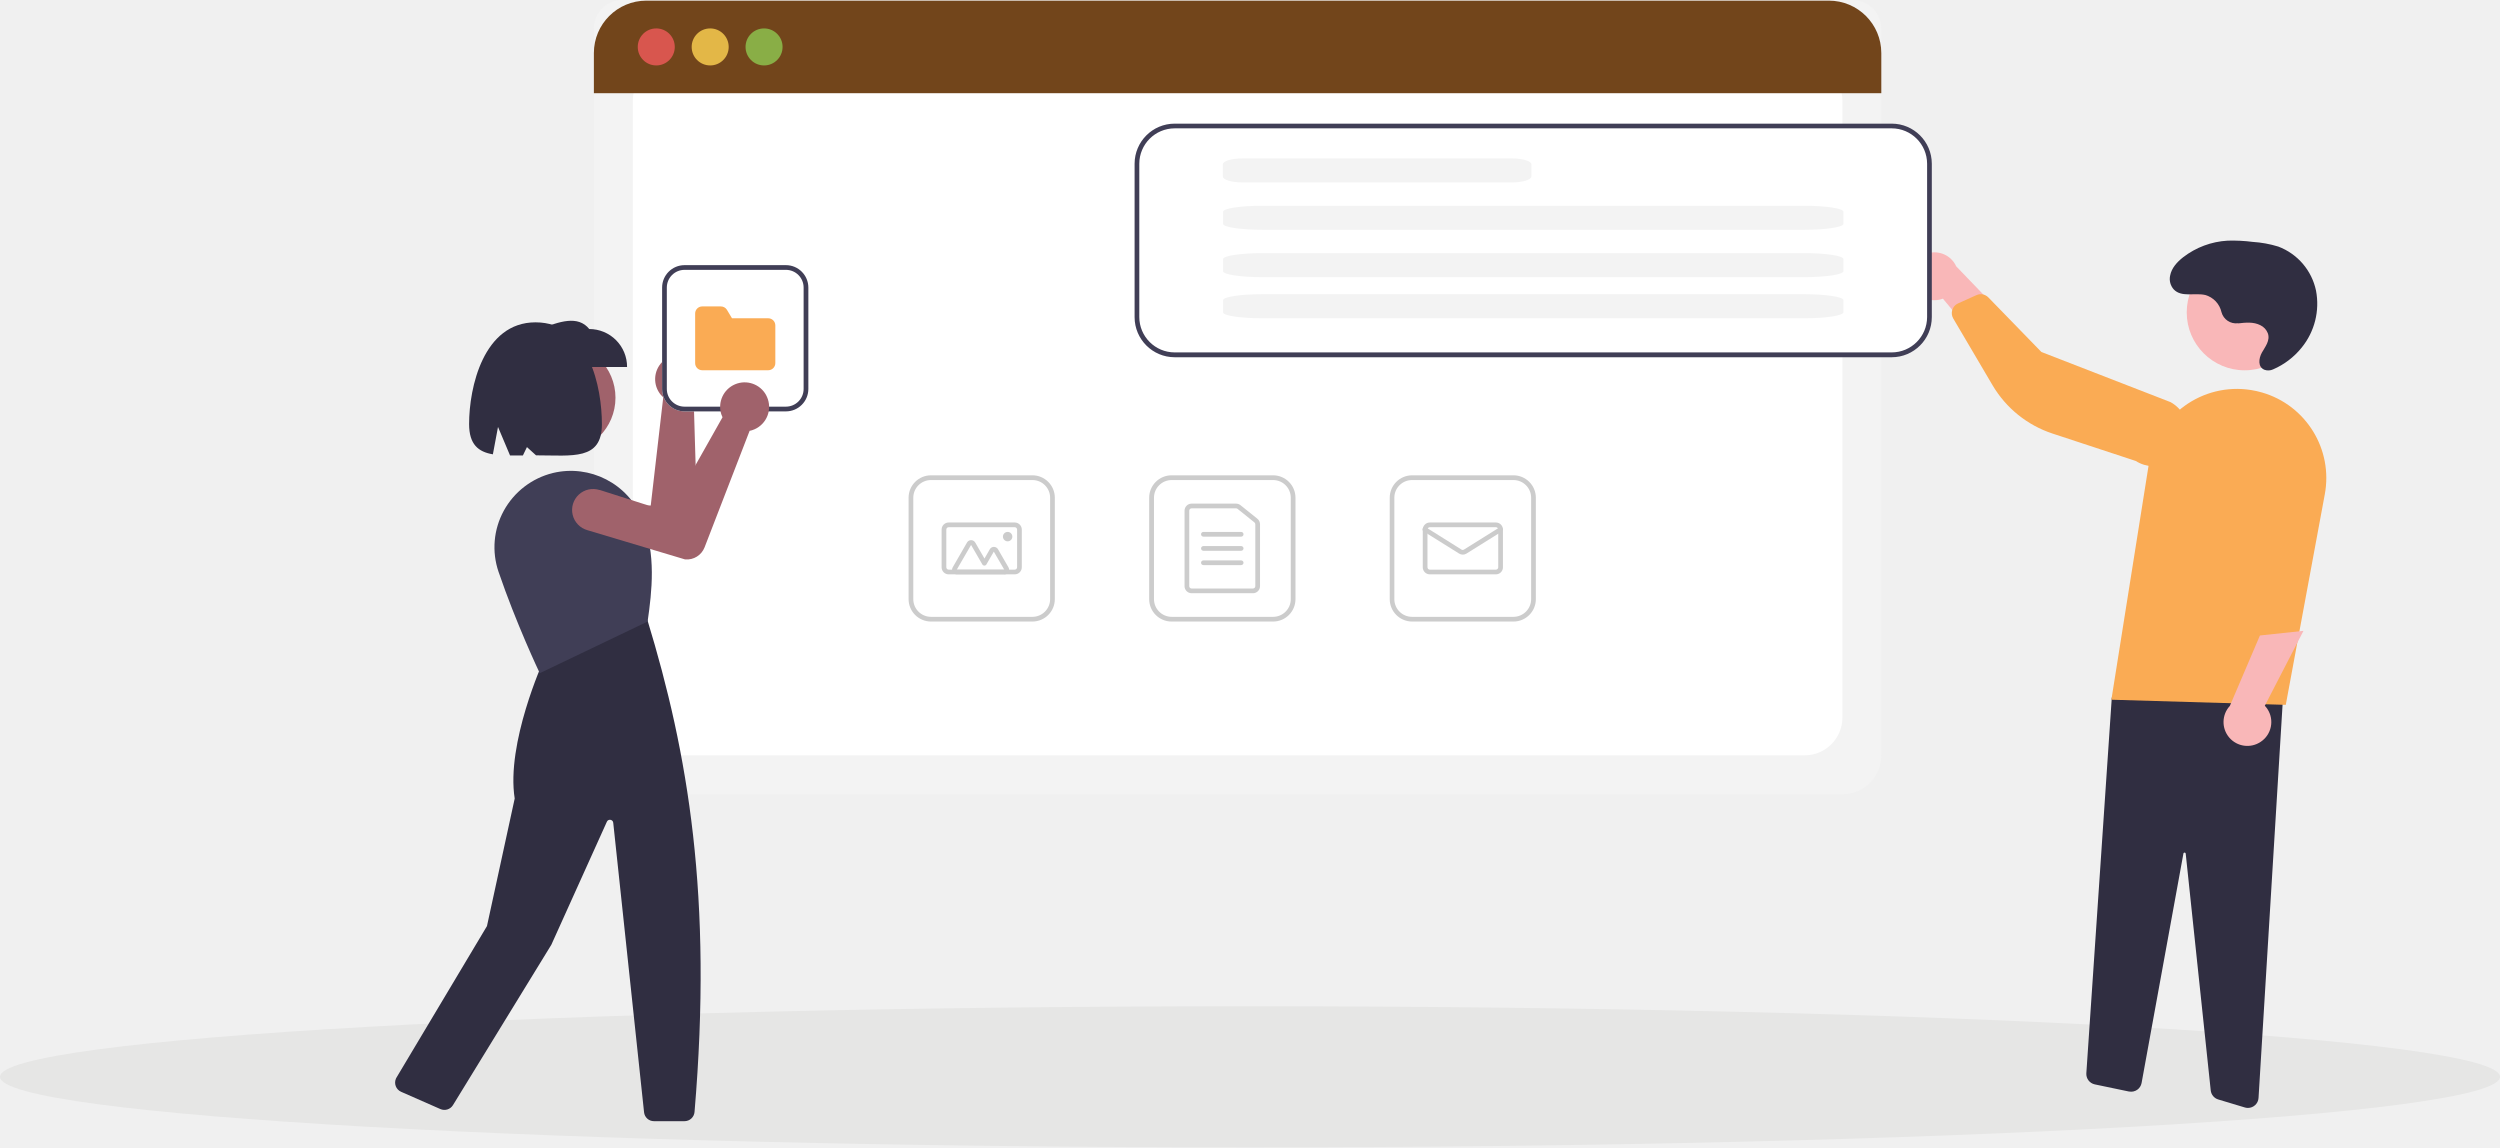
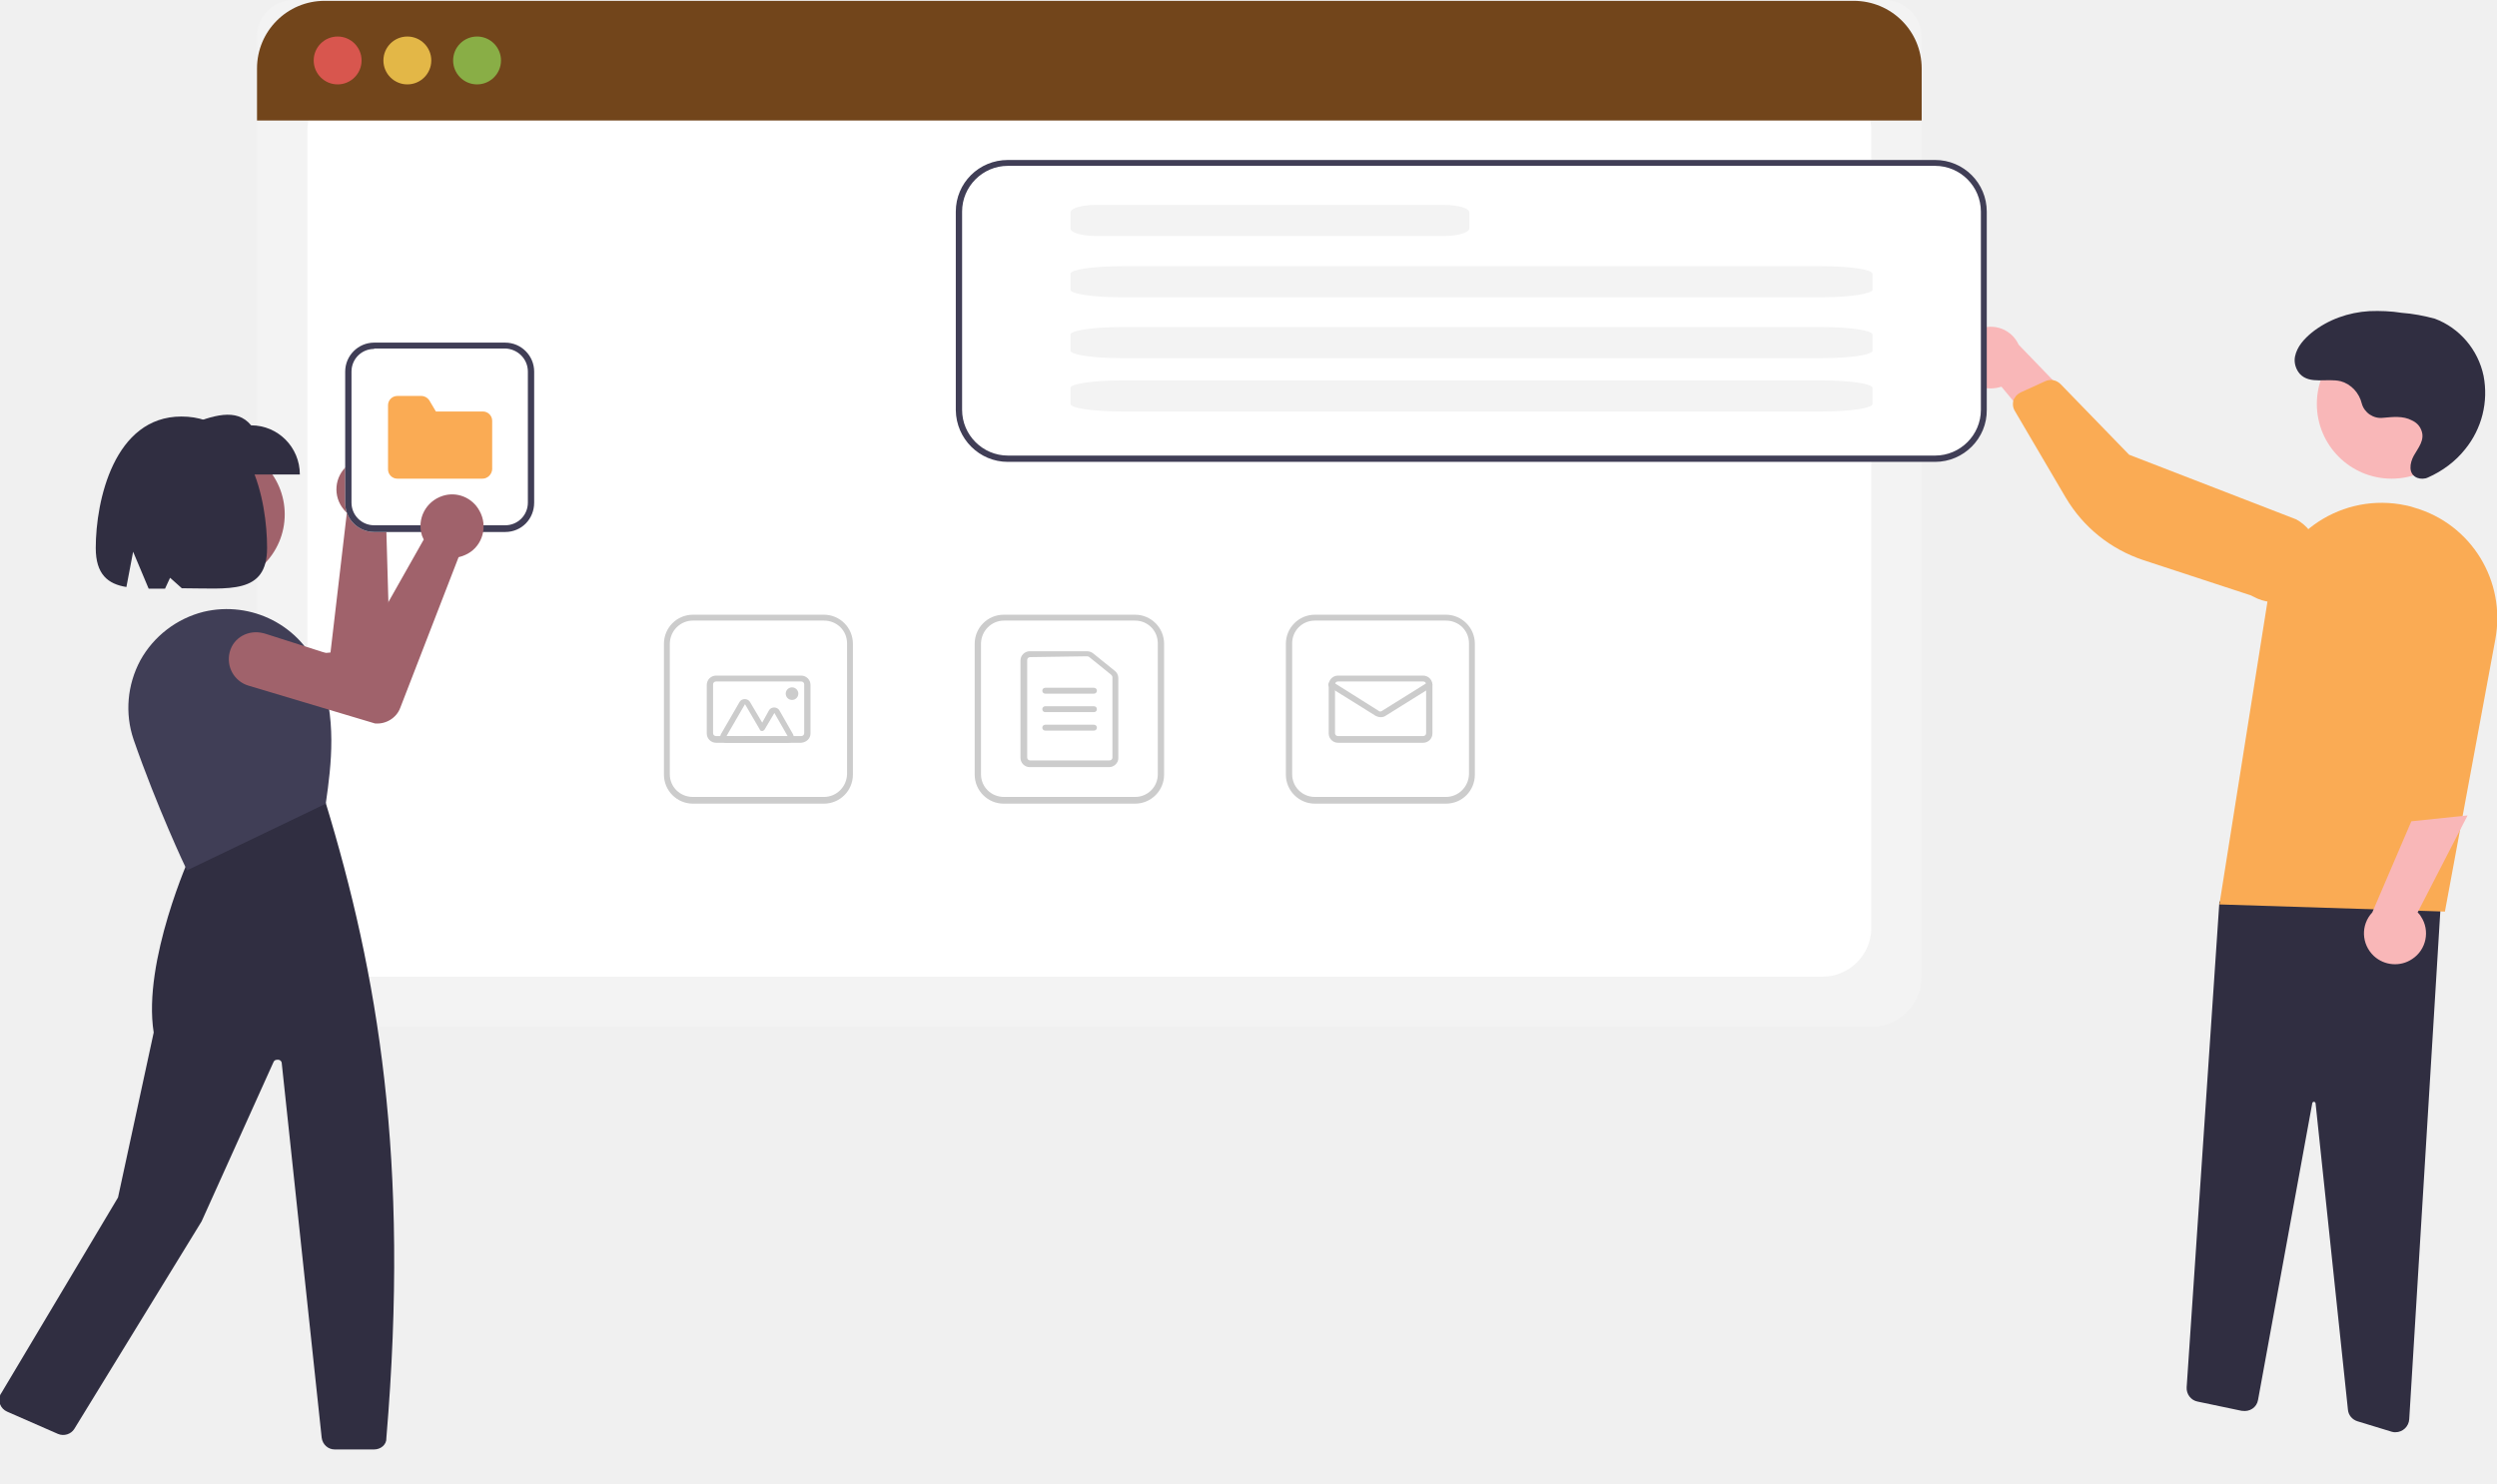
- <svg xmlns="http://www.w3.org/2000/svg" viewBox="0 0 769.77 353.29">
-   <defs>
-     <style>.cls-1{fill:#e6e6e5;}.cls-2{fill:#f3f3f3;}.cls-3{fill:#fff;}.cls-4{fill:#ccc;}.cls-5{fill:#302e41;}.cls-6{fill:#f9b7b8;}.cls-7{fill:#faab54;}.cls-8{fill:#403e56;}.cls-9{fill:#a0626b;}.cls-10{fill:#72451b;}.cls-11{fill:#f15a5b;}.cls-11,.cls-12,.cls-13{opacity:0.8;isolation:isolate;}.cls-12{fill:#ffd353;}.cls-13{fill:#8ec851;}</style>
-   </defs>
-   <g id="Layer_2" data-name="Layer 2">
-     <g id="Layer_1-2" data-name="Layer 1">
-       <ellipse class="cls-1" cx="384.89" cy="331.56" rx="384.89" ry="21.73" />
-       <path class="cls-2" d="M567.29,244.56H194.85a12,12,0,0,1-12-12V8.78A8.8,8.8,0,0,1,191.64,0h378.7a8.94,8.94,0,0,1,8.93,8.93V232.57A12,12,0,0,1,567.29,244.56Z" />
-       <path class="cls-3" d="M206.47,232.57h349.2A11.62,11.62,0,0,0,567.29,221V31a11.62,11.62,0,0,0-11.62-11.62H206.47A11.62,11.62,0,0,0,194.85,31V221A11.62,11.62,0,0,0,206.47,232.57Z" />
-       <path class="cls-4" d="M392,191.38H360.74a6.9,6.9,0,0,1-6.9-6.9V153.25a6.91,6.91,0,0,1,6.9-6.9H392a6.91,6.91,0,0,1,6.89,6.9v31.23A6.9,6.9,0,0,1,392,191.38Zm-31.23-43.57a5.45,5.45,0,0,0-5.45,5.44v31.23a5.46,5.46,0,0,0,5.45,5.45H392a5.45,5.45,0,0,0,5.44-5.45V153.25a5.45,5.45,0,0,0-5.44-5.44Z" />
-       <path class="cls-4" d="M385.79,182.66H366.91a2.18,2.18,0,0,1-2.18-2.17V157.25a2.18,2.18,0,0,1,2.18-2.18h13.68a2.2,2.2,0,0,1,1.37.48l5.2,4.18a2.17,2.17,0,0,1,.81,1.7v19.06A2.17,2.17,0,0,1,385.79,182.66Zm-18.88-26.14a.73.73,0,0,0-.73.73v23.24a.73.73,0,0,0,.73.72h18.88a.73.73,0,0,0,.73-.72V161.43a.74.74,0,0,0-.27-.57l-5.2-4.18a.76.76,0,0,0-.46-.16Z" />
-       <path class="cls-4" d="M382.16,165.24H370.54a.73.73,0,0,1,0-1.46h11.62a.73.73,0,0,1,0,1.46Z" />
-       <path class="cls-4" d="M382.16,169.59H370.54a.73.73,0,0,1-.73-.72.73.73,0,0,1,.73-.73h11.62a.73.73,0,0,1,.73.73A.73.73,0,0,1,382.16,169.59Z" />
-       <path class="cls-4" d="M382.16,174H370.54a.73.73,0,0,1-.73-.73.73.73,0,0,1,.73-.72h11.62a.73.73,0,0,1,.73.72A.73.73,0,0,1,382.16,174Z" />
-       <path class="cls-4" d="M466,191.38H434.81a6.91,6.91,0,0,1-6.9-6.9V153.25a6.91,6.91,0,0,1,6.9-6.9H466a6.91,6.91,0,0,1,6.9,6.9v31.23A6.9,6.9,0,0,1,466,191.38Zm-31.23-43.57a5.45,5.45,0,0,0-5.44,5.44v31.23a5.45,5.45,0,0,0,5.44,5.45H466a5.46,5.46,0,0,0,5.45-5.45V153.25a5.45,5.45,0,0,0-5.45-5.44Z" />
-       <path class="cls-4" d="M460.6,176.85H440.26a2.18,2.18,0,0,1-2.18-2.17V163.06a2.18,2.18,0,0,1,2.18-2.18H460.6a2.17,2.17,0,0,1,2.17,2.18v11.62A2.17,2.17,0,0,1,460.6,176.85Zm-20.34-14.52a.73.73,0,0,0-.73.73v11.62a.73.73,0,0,0,.73.72H460.6a.72.72,0,0,0,.72-.72V163.06a.73.73,0,0,0-.72-.73Z" />
-       <path class="cls-4" d="M450.43,170.78a2.17,2.17,0,0,1-1.16-.33l-10.85-6.78a.73.73,0,1,1,.77-1.23L450,169.22a.71.71,0,0,0,.77,0l10.85-6.78a.73.73,0,0,1,1,.23.72.72,0,0,1-.23,1l-10.85,6.78A2.11,2.11,0,0,1,450.43,170.78Z" />
-       <path class="cls-4" d="M317.89,191.38H286.66a6.91,6.91,0,0,1-6.9-6.9V153.25a6.91,6.91,0,0,1,6.9-6.9h31.23a6.91,6.91,0,0,1,6.9,6.9v31.23A6.91,6.91,0,0,1,317.89,191.38Zm-31.23-43.57a5.45,5.45,0,0,0-5.45,5.44v31.23a5.46,5.46,0,0,0,5.45,5.45h31.23a5.46,5.46,0,0,0,5.45-5.45V153.25a5.45,5.45,0,0,0-5.45-5.44Z" />
-       <path class="cls-4" d="M312.44,176.85H292.11a2.17,2.17,0,0,1-2.18-2.17V163.06a2.17,2.17,0,0,1,2.18-2.18h20.33a2.18,2.18,0,0,1,2.18,2.18v11.62A2.18,2.18,0,0,1,312.44,176.85Zm-20.33-14.52a.73.73,0,0,0-.73.73v11.62a.73.73,0,0,0,.73.72h20.33a.73.73,0,0,0,.73-.72V163.06a.73.73,0,0,0-.73-.73Z" />
-       <path class="cls-4" d="M309.22,176.85H294.6a1.44,1.44,0,0,1-1.45-1.45,1.42,1.42,0,0,1,.2-.72l4.4-7.63a1.45,1.45,0,0,1,2-.53,1.42,1.42,0,0,1,.53.53l2.85,4.93,1.64-2.86a1.46,1.46,0,0,1,2-.53,1.5,1.5,0,0,1,.53.53l3.21,5.56a1.45,1.45,0,0,1-.53,2,1.38,1.38,0,0,1-.73.19Zm0-1.45h0L306,169.85l-2.27,3.94a.71.71,0,0,1-.63.36h0a.71.71,0,0,1-.63-.36l-3.47-6-4.41,7.62Z" />
-       <circle class="cls-4" cx="310.26" cy="165.23" r="1.45" />
-       <path class="cls-5" d="M691.21,341,683,338.53a3.27,3.27,0,0,1-2.3-2.79L673,262.88a.36.36,0,0,0-.72,0l-12.87,70.59a3.27,3.27,0,0,1-3.81,2.62h-.07L645,333.89a3.29,3.29,0,0,1-2.6-3.42l7.84-115.7L703.31,209l-7.89,129.07a3.27,3.27,0,0,1-3.26,3.07A3.41,3.41,0,0,1,691.21,341Z" />
-       <circle class="cls-6" cx="691.15" cy="96.18" r="17.84" />
-       <path class="cls-7" d="M650.11,215.45l11.52-72.52a27.5,27.5,0,0,1,31.47-22.84,28.13,28.13,0,0,1,3.39.76h0a27.41,27.41,0,0,1,19.32,31.42l-12,64.76Z" />
-       <path class="cls-6" d="M696.08,228.42a7.31,7.31,0,0,0,2.07-10.12,8.55,8.55,0,0,0-.8-1l11.91-23.06-13.41,1.43-9.26,21.68a7.34,7.34,0,0,0,9.49,11.07Z" />
-       <path class="cls-6" d="M588.44,86.46A7.3,7.3,0,0,0,597,92.31a7.91,7.91,0,0,0,1.24-.35l16.59,20L618.69,99,602.33,82a7.34,7.34,0,0,0-13.89,4.42Z" />
-       <path class="cls-7" d="M601.43,94.73a3.29,3.29,0,0,1,1.46-1.3l5.65-2.55a3.26,3.26,0,0,1,3.69.7l16.33,16.8,39.77,15.44a10.53,10.53,0,1,1-10.73,18.11h0L632,133.5a33.65,33.65,0,0,1-18.47-14.87L601.42,98.07a3.28,3.28,0,0,1-.3-2.65A3.55,3.55,0,0,1,601.43,94.73Z" />
-       <path class="cls-5" d="M689.11,99.53a4.65,4.65,0,0,1-5.1-3.42,7.09,7.09,0,0,0-5-5.28c-3.27-.75-7.27.79-9.67-1.69a4.82,4.82,0,0,1-1.15-4.24c.45-2.41,2.17-4.23,4-5.68a24.71,24.71,0,0,1,13.71-5.12,48.52,48.52,0,0,1,7.71.38,34.17,34.17,0,0,1,7.89,1.44,18.57,18.57,0,0,1,11.62,13.57,21.41,21.41,0,0,1-4.4,17.52,23,23,0,0,1-8.83,6.73,3.5,3.5,0,0,1-2.62.13c-2.15-.86-1.8-3.52-.82-5.29s2.66-3.74,1.82-6a4.55,4.55,0,0,0-2.27-2.44c-2.14-1.09-4.52-.83-6.82-.57Z" />
-       <path class="cls-3" d="M582.47,109.6H361.7a12,12,0,0,1-12-12V50.41a12,12,0,0,1,12-12H582.47a12,12,0,0,1,12,12V97.62A12,12,0,0,1,582.47,109.6Z" />
-       <path class="cls-8" d="M582.47,110H361.7a12.36,12.36,0,0,1-12.35-12.34V50.41A12.36,12.36,0,0,1,361.7,38.07H582.47a12.36,12.36,0,0,1,12.35,12.34V97.62A12.36,12.36,0,0,1,582.47,110ZM361.7,39.52a10.91,10.91,0,0,0-10.9,10.89V97.62a10.91,10.91,0,0,0,10.9,10.89H582.47a10.91,10.91,0,0,0,10.9-10.89V50.41a10.91,10.91,0,0,0-10.9-10.89Z" />
-       <path class="cls-2" d="M555.6,98h-167c-6.62,0-12-.81-12-1.82V92.41c0-1,5.36-1.82,12-1.82h167c6.62,0,12,.82,12,1.82v3.75C567.58,97.17,562.22,98,555.6,98Z" />
-       <path class="cls-2" d="M555.6,85.34h-167c-6.62,0-12-.82-12-1.82V79.77c0-1,5.36-1.82,12-1.83h167c6.62,0,12,.82,12,1.83v3.75C567.58,84.52,562.22,85.33,555.6,85.34Z" />
-       <path class="cls-2" d="M555.6,70.75h-167c-6.62,0-12-.81-12-1.82V65.18c0-1,5.36-1.82,12-1.82h167c6.62,0,12,.82,12,1.82v3.75C567.58,69.94,562.22,70.75,555.6,70.75Z" />
-       <path class="cls-2" d="M465.53,56.17h-83c-3.29,0-6-.81-6-1.82V50.6c0-1,2.66-1.82,6-1.82h83c3.29,0,6,.82,6,1.82v3.75C471.48,55.36,468.82,56.17,465.53,56.17Z" />
-       <circle class="cls-9" cx="172.68" cy="122.46" r="16.83" />
-       <path class="cls-9" d="M214,110.88a6.4,6.4,0,0,1,.49.42,7.53,7.53,0,0,1,.31,10.65,5.76,5.76,0,0,1-.62.59,6.55,6.55,0,0,1-.59.45l1.14,38.45a5.84,5.84,0,0,1-4,5.71l-.07,0-31.22,3.32A6.46,6.46,0,1,1,178,157.64h.11l22.26-2,3.85-33.3a6.9,6.9,0,0,1-.71-.72A7.54,7.54,0,0,1,214,110.88Z" />
-       <path class="cls-5" d="M210.78,345.22h-9.41a3.05,3.05,0,0,1-3.06-2.75l-9.49-89.14a1,1,0,0,0-1.13-.91,1,1,0,0,0-.83.6l-17.1,37.88-30.29,49.38a3.09,3.09,0,0,1-3.87,1.21l-12.1-5.32a3.09,3.09,0,0,1-1.58-4.07,2.79,2.79,0,0,1,.18-.34l27.84-46.61,8.54-39.28c-2.69-17,8.82-42.36,8.94-42.62l.06-.12,31.71-12.4.16.2c12.51,41,20.13,85.21,14.5,151.47A3.09,3.09,0,0,1,210.78,345.22Z" />
-       <path class="cls-8" d="M166.2,207.28l-.15-.31c-.07-.15-7.12-15-12.55-30.92a23.41,23.41,0,0,1,1.62-18.79,23.7,23.7,0,0,1,15.12-11.62h0a23.72,23.72,0,0,1,27.54,14.21c4.31,10.78,2.94,22.29,1.65,31.34l0,.19-.17.07Z" />
-       <path class="cls-5" d="M193.08,113H166.36V101.31c5.87-2.33,11.61-4.31,15.08,0A11.64,11.64,0,0,1,193.08,113Z" />
-       <path class="cls-5" d="M164.88,99.25c-16,0-20.44,20-20.44,31.32,0,6.3,2.85,8.56,7.32,9.32l1.58-8.43,3.71,8.79c1.26,0,2.58,0,3.95,0l1.25-2.59,2.8,2.54c11.22,0,20.28,1.65,20.28-9.59S181.41,99.25,164.88,99.25Z" />
-       <path class="cls-3" d="M242,126.67H210.77a6.91,6.91,0,0,1-6.9-6.9V88.54a6.9,6.9,0,0,1,6.9-6.9H242a6.91,6.91,0,0,1,6.9,6.9v31.23A6.91,6.91,0,0,1,242,126.67Z" />
-       <path class="cls-8" d="M242,126.67H210.77a6.91,6.91,0,0,1-6.9-6.9V88.54a6.9,6.9,0,0,1,6.9-6.9H242a6.91,6.91,0,0,1,6.9,6.9v31.23A6.91,6.91,0,0,1,242,126.67ZM210.77,83.09a5.46,5.46,0,0,0-5.45,5.45v31.23a5.45,5.45,0,0,0,5.45,5.44H242a5.45,5.45,0,0,0,5.44-5.44V88.54A5.45,5.45,0,0,0,242,83.09Z" />
-       <path class="cls-7" d="M236.55,114H216.22a2.18,2.18,0,0,1-2.18-2.18V96.53a2.18,2.18,0,0,1,2.18-2.18h5.72a2.18,2.18,0,0,1,1.86,1L225.39,98h11.16a2.19,2.19,0,0,1,2.18,2.18v11.62A2.19,2.19,0,0,1,236.55,114Z" />
-       <path class="cls-9" d="M235.89,121.66c.1.19.19.38.28.58a7.53,7.53,0,0,1-3.84,9.94,6,6,0,0,1-.8.3,4.74,4.74,0,0,1-.72.18l-13.87,35.88a5.86,5.86,0,0,1-5.93,3.71l-.07,0-30.06-9a6.46,6.46,0,1,1,3.72-12.37l.12,0L206,157.67l16.47-29.19a8.4,8.4,0,0,1-.38-.94,7.54,7.54,0,0,1,13.81-5.88Z" />
-       <path class="cls-10" d="M579.27,16.34V28.7H182.86V16.34A16.14,16.14,0,0,1,199,.2H563.12a16.14,16.14,0,0,1,16.15,16.13Z" />
-       <circle class="cls-11" cx="202.07" cy="14.45" r="5.7" />
-       <circle class="cls-12" cx="218.67" cy="14.45" r="5.7" />
-       <circle class="cls-13" cx="235.26" cy="14.45" r="5.7" />
+ <svg xmlns="http://www.w3.org/2000/svg" version="1.1" id="Layer_1" x="0px" y="0px" viewBox="0 0 594.6 353.3" style="enable-background:new 0 0 594.6 353.3;" xml:space="preserve">
+   <style type="text/css">
+ 	.st0{fill:#F3F3F3;}
+ 	.st1{fill:#FFFFFF;}
+ 	.st2{fill:#CCCCCC;}
+ 	.st3{fill:#302E41;}
+ 	.st4{fill:#F9B7B8;}
+ 	.st5{fill:#FAAB54;}
+ 	.st6{fill:#403E56;}
+ 	.st7{fill:#A0626B;}
+ 	.st8{fill:#72451B;}
+ 	.st9{opacity:0.8;fill:#F15A5B;enable-background:new    ;}
+ 	.st10{opacity:0.8;fill:#FFD353;enable-background:new    ;}
+ 	.st11{opacity:0.8;fill:#8EC851;enable-background:new    ;}
+ </style>
+   <g id="Layer_2_1_">
+     <g id="Layer_1-2">
+       <path class="st0" d="M445.6,244.6H73.2c-6.6,0-12-5.4-12-12V8.8C61.2,3.9,65.1,0,70,0h378.7c4.9,0,8.9,4,8.9,8.9v223.6    C457.6,239.2,452.2,244.5,445.6,244.6z" />
+       <path class="st1" d="M84.8,232.6H434c6.4,0,11.6-5.2,11.6-11.6V31c0-6.4-5.2-11.6-11.6-11.6H84.8c-6.4,0-11.6,5.2-11.6,11.6v190    C73.2,227.4,78.4,232.6,84.8,232.6z" />
+       <path class="st2" d="M270.3,191.4h-31.3c-3.8,0-6.9-3.1-6.9-6.9v-31.2c0-3.8,3.1-6.9,6.9-6.9h31.3c3.8,0,6.9,3.1,6.9,6.9v31.2    C277.2,188.3,274.1,191.4,270.3,191.4z M239.1,147.8c-3,0-5.4,2.4-5.5,5.4v31.2c0,3,2.4,5.4,5.5,5.4h31.2c3,0,5.4-2.4,5.4-5.4    v-31.2c0-3-2.4-5.4-5.4-5.4H239.1z" />
+       <path class="st2" d="M264.1,182.7h-18.9c-1.2,0-2.2-1-2.2-2.2v-23.2c0-1.2,1-2.2,2.2-2.2h13.7c0.5,0,1,0.2,1.4,0.5l5.2,4.2    c0.5,0.4,0.8,1,0.8,1.7v19.1C266.3,181.7,265.3,182.7,264.1,182.7C264.1,182.7,264.1,182.7,264.1,182.7z M245.3,156.5    c-0.4,0-0.7,0.3-0.7,0.7l0,0v23.2c0,0.4,0.3,0.7,0.7,0.7h18.9c0.4,0,0.7-0.3,0.7-0.7v-19.1c0-0.2-0.1-0.4-0.3-0.6l-5.2-4.2    c-0.1-0.1-0.3-0.2-0.5-0.2L245.3,156.5z" />
+       <path class="st2" d="M260.5,165.2h-11.6c-0.4,0-0.7-0.3-0.7-0.7c0-0.4,0.3-0.7,0.7-0.7l0,0h11.6c0.4,0,0.7,0.3,0.7,0.7    C261.2,164.9,260.9,165.2,260.5,165.2z" />
+       <path class="st2" d="M260.5,169.6h-11.6c-0.4,0-0.7-0.3-0.7-0.7c0-0.4,0.3-0.7,0.7-0.7l0,0h11.6c0.4,0,0.7,0.3,0.7,0.7l0,0    C261.2,169.3,260.9,169.6,260.5,169.6z" />
+       <path class="st2" d="M260.5,174h-11.6c-0.4,0-0.7-0.3-0.7-0.7l0,0c0-0.4,0.3-0.7,0.7-0.7h11.6c0.4,0,0.7,0.3,0.7,0.7    C261.2,173.7,260.9,174,260.5,174L260.5,174z" />
+       <path class="st2" d="M344.3,191.4h-31.2c-3.8,0-6.9-3.1-6.9-6.9v-31.2c0-3.8,3.1-6.9,6.9-6.9h31.2c3.8,0,6.9,3.1,6.9,6.9v31.2    C351.2,188.3,348.2,191.4,344.3,191.4L344.3,191.4z M313.1,147.8c-3,0-5.4,2.4-5.4,5.4v31.2c0,3,2.4,5.4,5.4,5.4h31.2    c3,0,5.4-2.4,5.5-5.4v-31.2c0-3-2.4-5.4-5.5-5.4H313.1z" />
+       <path class="st2" d="M338.9,176.9h-20.3c-1.2,0-2.2-1-2.2-2.2v-11.6c0-1.2,1-2.2,2.2-2.2h20.3c1.2,0,2.2,1,2.2,2.2c0,0,0,0,0,0    v11.6C341.1,175.9,340.1,176.9,338.9,176.9L338.9,176.9z M318.6,162.3c-0.4,0-0.7,0.3-0.7,0.7l0,0v11.6c0,0.4,0.3,0.7,0.7,0.7    h20.3c0.4,0,0.7-0.3,0.7-0.7l0,0v-11.6c0-0.4-0.3-0.7-0.7-0.7H318.6z" />
+       <path class="st2" d="M328.8,170.8c-0.4,0-0.8-0.1-1.2-0.3l-10.9-6.8c-0.4-0.2-0.5-0.6-0.3-1c0.2-0.4,0.6-0.5,1-0.3    c0,0,0.1,0.1,0.1,0.1l10.8,6.8c0.2,0.2,0.5,0.2,0.8,0l10.9-6.8c0.3-0.2,0.8-0.1,1,0.2c0.2,0.3,0.1,0.8-0.2,1c0,0,0,0,0,0    l-10.9,6.8C329.6,170.7,329.2,170.8,328.8,170.8z" />
+       <path class="st2" d="M196.2,191.4H165c-3.8,0-6.9-3.1-6.9-6.9v-31.2c0-3.8,3.1-6.9,6.9-6.9h31.2c3.8,0,6.9,3.1,6.9,6.9v31.2    C203.1,188.3,200,191.4,196.2,191.4z M165,147.8c-3,0-5.4,2.4-5.5,5.4v31.2c0,3,2.4,5.4,5.5,5.4h31.2c3,0,5.4-2.4,5.5-5.4v-31.2    c0-3-2.4-5.4-5.5-5.4H165z" />
+       <path class="st2" d="M190.8,176.9h-20.3c-1.2,0-2.2-1-2.2-2.2c0,0,0,0,0,0v-11.6c0-1.2,1-2.2,2.2-2.2c0,0,0,0,0,0h20.3    c1.2,0,2.2,1,2.2,2.2v11.6C193,175.9,192,176.8,190.8,176.9z M170.5,162.3c-0.4,0-0.7,0.3-0.7,0.7l0,0v11.6c0,0.4,0.3,0.7,0.7,0.7    h20.3c0.4,0,0.7-0.3,0.7-0.7v-11.6c0-0.4-0.3-0.7-0.7-0.7l0,0H170.5z" />
+       <path class="st2" d="M187.6,176.9h-14.6c-0.8,0-1.4-0.6-1.5-1.4c0,0,0,0,0,0c0-0.3,0.1-0.5,0.2-0.7l4.4-7.6c0.4-0.7,1.3-0.9,2-0.5    c0,0,0,0,0,0c0.2,0.1,0.4,0.3,0.5,0.5l2.9,4.9l1.6-2.9c0.4-0.7,1.3-0.9,2-0.5c0,0,0,0,0,0c0.2,0.1,0.4,0.3,0.5,0.5l3.2,5.6    c0.4,0.7,0.2,1.6-0.5,2c0,0,0,0,0,0C188.1,176.8,187.8,176.9,187.6,176.9L187.6,176.9z M187.6,175.4L187.6,175.4l-3.2-5.6    l-2.3,3.9c-0.1,0.2-0.4,0.4-0.6,0.4l0,0c-0.3,0-0.5-0.1-0.6-0.4l-3.5-6l-4.4,7.6L187.6,175.4z" />
+       <circle class="st2" cx="188.6" cy="165.2" r="1.5" />
+       <path class="st3" d="M569.6,341l-8.2-2.5c-1.3-0.4-2.2-1.5-2.3-2.8l-7.7-72.9c0-0.2-0.2-0.4-0.4-0.4c-0.2,0-0.4,0.2-0.4,0.4    l-12.9,70.6c-0.3,1.8-2,2.9-3.8,2.6h-0.1l-10.5-2.2c-1.6-0.3-2.7-1.8-2.6-3.4l7.8-115.7l53.1-5.8l-7.9,129.1    c-0.1,1.7-1.5,3.1-3.3,3.1C570.2,341.1,569.9,341.1,569.6,341z" />
+       <circle class="st4" cx="569.5" cy="96.2" r="17.8" />
+       <path class="st5" d="M528.5,215.4l11.5-72.5c2.4-15,16.5-25.2,31.5-22.8c1.1,0.2,2.3,0.4,3.4,0.8l0,0    c13.6,3.9,21.9,17.5,19.3,31.4l-12,64.8L528.5,215.4z" />
+       <path class="st4" d="M574.4,228.4c3.4-2.2,4.3-6.8,2.1-10.1c-0.2-0.4-0.5-0.7-0.8-1l11.9-23.1l-13.4,1.4l-9.3,21.7    c-2.8,3-2.6,7.6,0.4,10.4C567.8,230,571.6,230.3,574.4,228.4L574.4,228.4z" />
+       <path class="st4" d="M466.8,86.5c0.7,4,4.5,6.6,8.5,5.9c0,0,0,0,0.1,0c0.4-0.1,0.8-0.2,1.2-0.3l16.6,20l3.9-13l-16.4-17    c-1.7-3.7-6-5.3-9.7-3.6C467.9,79.8,466.1,83.1,466.8,86.5L466.8,86.5z" />
+       <path class="st5" d="M479.8,94.7c0.3-0.6,0.9-1,1.5-1.3l5.7-2.6c1.3-0.6,2.7-0.3,3.7,0.7l16.3,16.8l39.8,15.4    c5.1,2.8,6.9,9.2,4.1,14.3c-2.8,5.1-9.2,6.9-14.3,4.1c-0.2-0.1-0.4-0.2-0.6-0.3l0,0l-25.6-8.4c-7.8-2.6-14.3-7.8-18.5-14.9    l-12.1-20.6c-0.5-0.8-0.6-1.8-0.3-2.7C479.5,95.2,479.6,94.9,479.8,94.7z" />
+       <path class="st3" d="M567.5,99.5c-2.3,0.3-4.5-1.2-5.1-3.4c-0.6-2.5-2.5-4.6-5-5.3c-3.3-0.8-7.3,0.8-9.7-1.7    c-1-1.1-1.5-2.7-1.2-4.2c0.5-2.4,2.2-4.2,4-5.7c3.9-3.1,8.7-4.8,13.7-5.1c2.6-0.1,5.2,0,7.7,0.4c2.7,0.2,5.3,0.7,7.9,1.4    c5.9,2.2,10.3,7.4,11.6,13.6c1.2,6.2-0.4,12.6-4.4,17.5c-2.3,2.9-5.4,5.2-8.8,6.7c-0.8,0.4-1.8,0.4-2.6,0.1    c-2.2-0.9-1.8-3.5-0.8-5.3s2.7-3.7,1.8-6c-0.4-1.1-1.2-1.9-2.3-2.4C572.2,99,569.8,99.3,567.5,99.5L567.5,99.5z" />
+       <path class="st1" d="M460.8,109.6H240c-6.6,0-12-5.4-12-12V50.4c0-6.6,5.4-12,12-12h220.8c6.6,0,12,5.4,12,12v47.2    C472.8,104.2,467.4,109.6,460.8,109.6z" />
+       <path class="st6" d="M460.8,110H240c-6.8,0-12.3-5.5-12.4-12.3V50.4c0-6.8,5.5-12.3,12.4-12.3h220.8c6.8,0,12.3,5.5,12.3,12.3    v47.2C473.2,104.4,467.6,110,460.8,110C460.8,110,460.8,110,460.8,110z M240,39.5c-6,0-10.9,4.9-10.9,10.9v47.2    c0,6,4.9,10.9,10.9,10.9h220.8c6,0,10.9-4.9,10.9-10.9V50.4c0-6-4.9-10.9-10.9-10.9H240z" />
+       <path class="st0" d="M433.9,98h-167c-6.6,0-12-0.8-12-1.8v-3.8c0-1,5.4-1.8,12-1.8h167c6.6,0,12,0.8,12,1.8v3.8    C445.9,97.2,440.6,98,433.9,98z" />
+       <path class="st0" d="M433.9,85.3h-167c-6.6,0-12-0.8-12-1.8v-3.8c0-1,5.4-1.8,12-1.8h167c6.6,0,12,0.8,12,1.8v3.8    C445.9,84.5,440.6,85.3,433.9,85.3z" />
+       <path class="st0" d="M433.9,70.8h-167c-6.6,0-12-0.8-12-1.8v-3.8c0-1,5.4-1.8,12-1.8h167c6.6,0,12,0.8,12,1.8v3.8    C445.9,69.9,440.6,70.8,433.9,70.8z" />
+       <path class="st0" d="M343.9,56.2h-83c-3.3,0-6-0.8-6-1.8v-3.8c0-1,2.7-1.8,6-1.8h83c3.3,0,6,0.8,6,1.8v3.8    C349.8,55.4,347.2,56.2,343.9,56.2z" />
+       <circle class="st7" cx="51" cy="122.5" r="16.8" />
+       <path class="st7" d="M92.3,110.9c0.2,0.1,0.3,0.3,0.5,0.4c3,2.9,3.2,7.6,0.3,10.6c0,0,0,0,0,0c-0.2,0.2-0.4,0.4-0.6,0.6    c-0.2,0.2-0.4,0.3-0.6,0.4l1.1,38.4c0.1,2.6-1.6,4.9-4,5.7H89l-31.2,3.3c-3.5,0.5-6.8-1.9-7.4-5.4c-0.5-3.5,1.9-6.8,5.4-7.4    c0.2,0,0.3,0,0.5-0.1h0.1l22.3-2l3.9-33.3c-0.3-0.2-0.5-0.5-0.7-0.7c-2.7-3.2-2.3-7.9,0.9-10.6C85.5,108.7,89.5,108.6,92.3,110.9z    " />
+       <path class="st3" d="M89.1,345.2h-9.4c-1.6,0-2.9-1.2-3.1-2.8l-9.5-89.1c0-0.6-0.5-1-1.1-0.9c0,0,0,0-0.1,0    c-0.4,0-0.7,0.3-0.8,0.6l-17.1,37.9l-30.3,49.4c-0.8,1.3-2.5,1.8-3.9,1.2l-12.1-5.3c-1.6-0.7-2.3-2.5-1.6-4.1    c0.1-0.1,0.1-0.2,0.2-0.3l27.8-46.6l8.5-39.3c-2.7-17,8.8-42.4,8.9-42.6l0.1-0.1l31.7-12.4l0.2,0.2c12.5,41,20.1,85.2,14.5,151.5    C92.1,344,90.7,345.2,89.1,345.2z" />
+       <path class="st6" d="M44.5,207.3l-0.1-0.3c-0.1-0.1-7.1-15-12.6-30.9c-2.1-6.2-1.5-13,1.6-18.8c3.2-5.8,8.7-10,15.1-11.6l0,0    c11.4-2.7,23.2,3.3,27.5,14.2c4.3,10.8,2.9,22.3,1.6,31.3v0.2l-0.2,0.1L44.5,207.3z" />
+       <path class="st3" d="M71.4,113H44.7v-11.7c5.9-2.3,11.6-4.3,15.1,0C66.2,101.3,71.4,106.5,71.4,113C71.4,113,71.4,113,71.4,113z" />
+       <path class="st3" d="M43.2,99.2c-16,0-20.4,20-20.4,31.3c0,6.3,2.9,8.6,7.3,9.3l1.6-8.4l3.7,8.8c1.3,0,2.6,0,3.9,0l1.2-2.6    l2.8,2.5c11.2,0,20.3,1.6,20.3-9.6S59.8,99.2,43.2,99.2z" />
+       <path class="st1" d="M120.3,126.7H89.1c-3.8,0-6.9-3.1-6.9-6.9V88.5c0-3.8,3.1-6.9,6.9-6.9h31.2c3.8,0,6.9,3.1,6.9,6.9v31.2    C127.2,123.6,124.2,126.7,120.3,126.7z" />
+       <path class="st6" d="M120.3,126.7H89.1c-3.8,0-6.9-3.1-6.9-6.9V88.5c0-3.8,3.1-6.9,6.9-6.9h31.2c3.8,0,6.9,3.1,6.9,6.9v31.2    C127.2,123.6,124.2,126.7,120.3,126.7z M89.1,83.1c-3,0-5.4,2.4-5.4,5.4v31.2c0,3,2.4,5.4,5.4,5.4h31.2c3,0,5.4-2.4,5.4-5.4V88.5    c0-3-2.4-5.4-5.4-5.5H89.1z" />
+       <path class="st5" d="M114.9,114H94.6c-1.2,0-2.2-1-2.2-2.2V96.5c0-1.2,1-2.2,2.2-2.2h5.7c0.8,0,1.5,0.4,1.9,1l1.6,2.7h11.2    c1.2,0,2.2,1,2.2,2.2v11.6C117.1,113,116.1,114,114.9,114C114.9,114,114.9,114,114.9,114z" />
+       <path class="st7" d="M114.2,121.7c0.1,0.2,0.2,0.4,0.3,0.6c1.7,3.8,0,8.3-3.8,9.9c0,0,0,0,0,0c-0.3,0.1-0.5,0.2-0.8,0.3    c-0.2,0.1-0.5,0.1-0.7,0.2l-13.9,35.9c-0.9,2.4-3.4,3.9-5.9,3.7h-0.1l-30.1-9c-3.4-1-5.4-4.5-4.5-8s4.5-5.4,8-4.5    c0.1,0,0.2,0,0.3,0.1h0.1l21.3,6.8l16.5-29.2c-0.1-0.3-0.3-0.6-0.4-0.9c-1.3-4,0.9-8.2,4.9-9.5C108.8,117,112.5,118.5,114.2,121.7    L114.2,121.7z" />
+       <path class="st8" d="M457.6,16.3v12.4H61.2V16.3c0-8.9,7.2-16.1,16.1-16.1c0,0,0,0,0,0h364.1C450.4,0.2,457.6,7.4,457.6,16.3    C457.6,16.3,457.6,16.3,457.6,16.3L457.6,16.3z" />
+       <circle class="st9" cx="80.4" cy="14.4" r="5.7" />
+       <circle class="st10" cx="97" cy="14.4" r="5.7" />
+       <circle class="st11" cx="113.6" cy="14.4" r="5.7" />
    </g>
  </g>
</svg>
